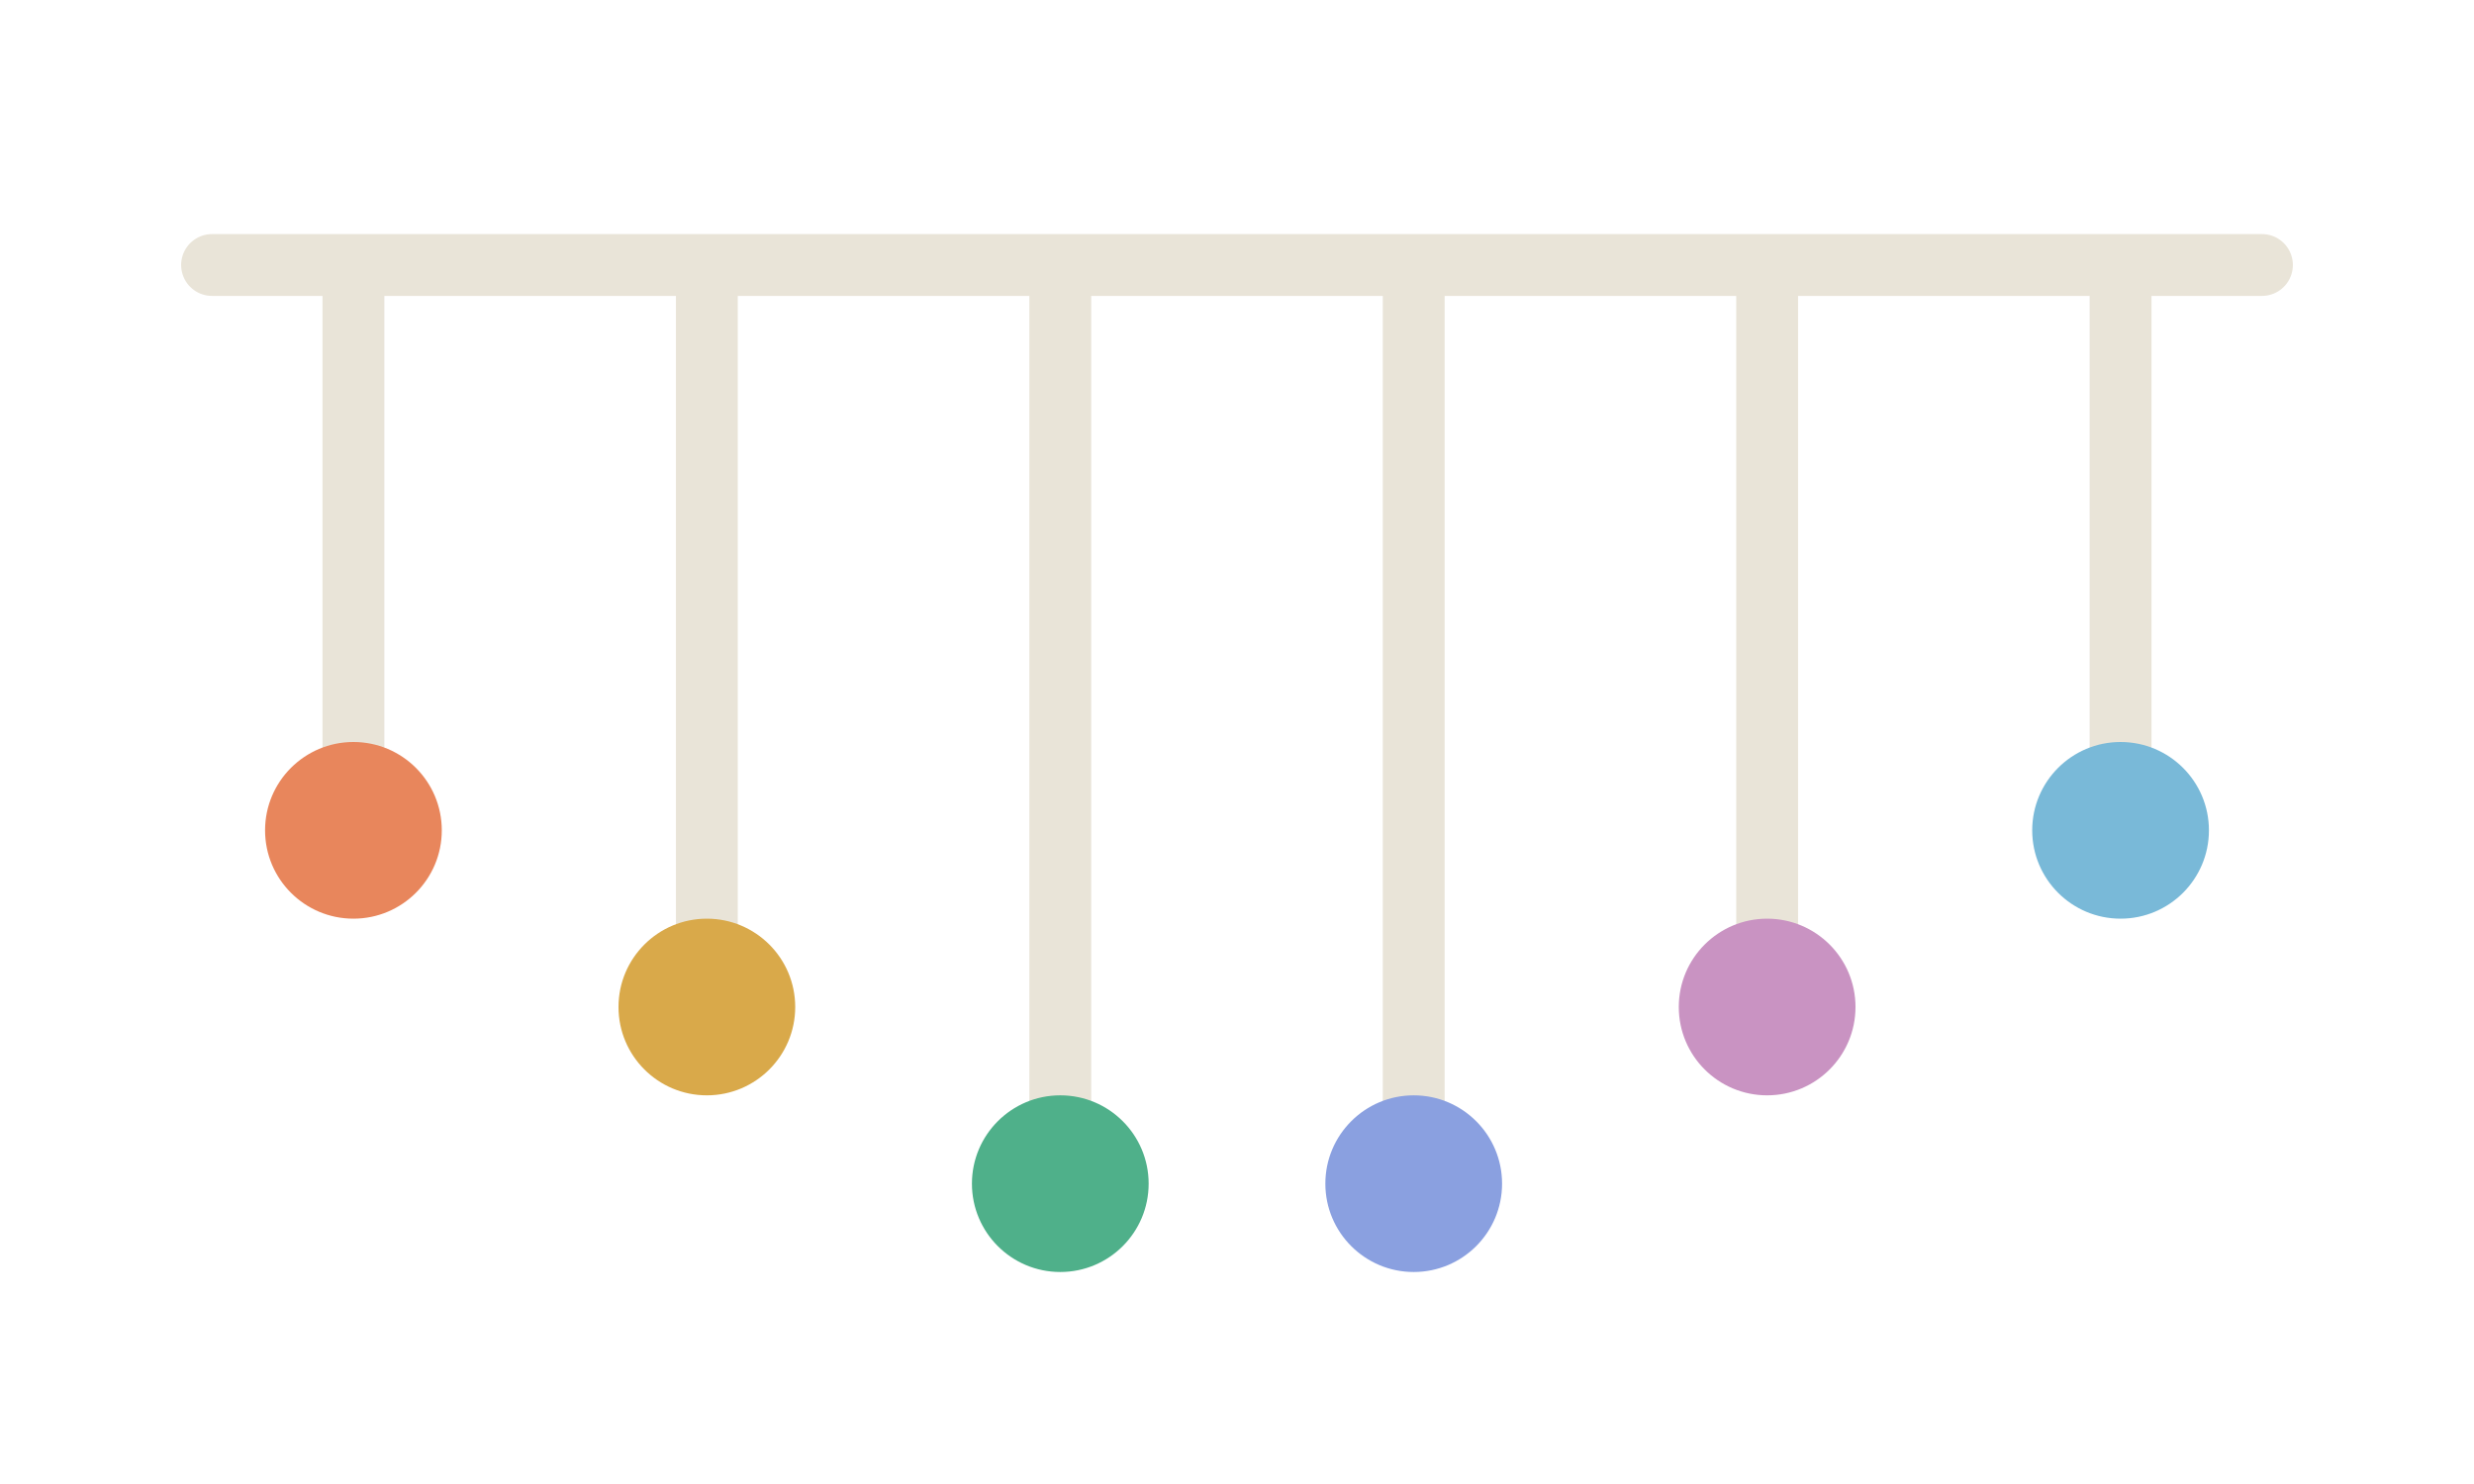
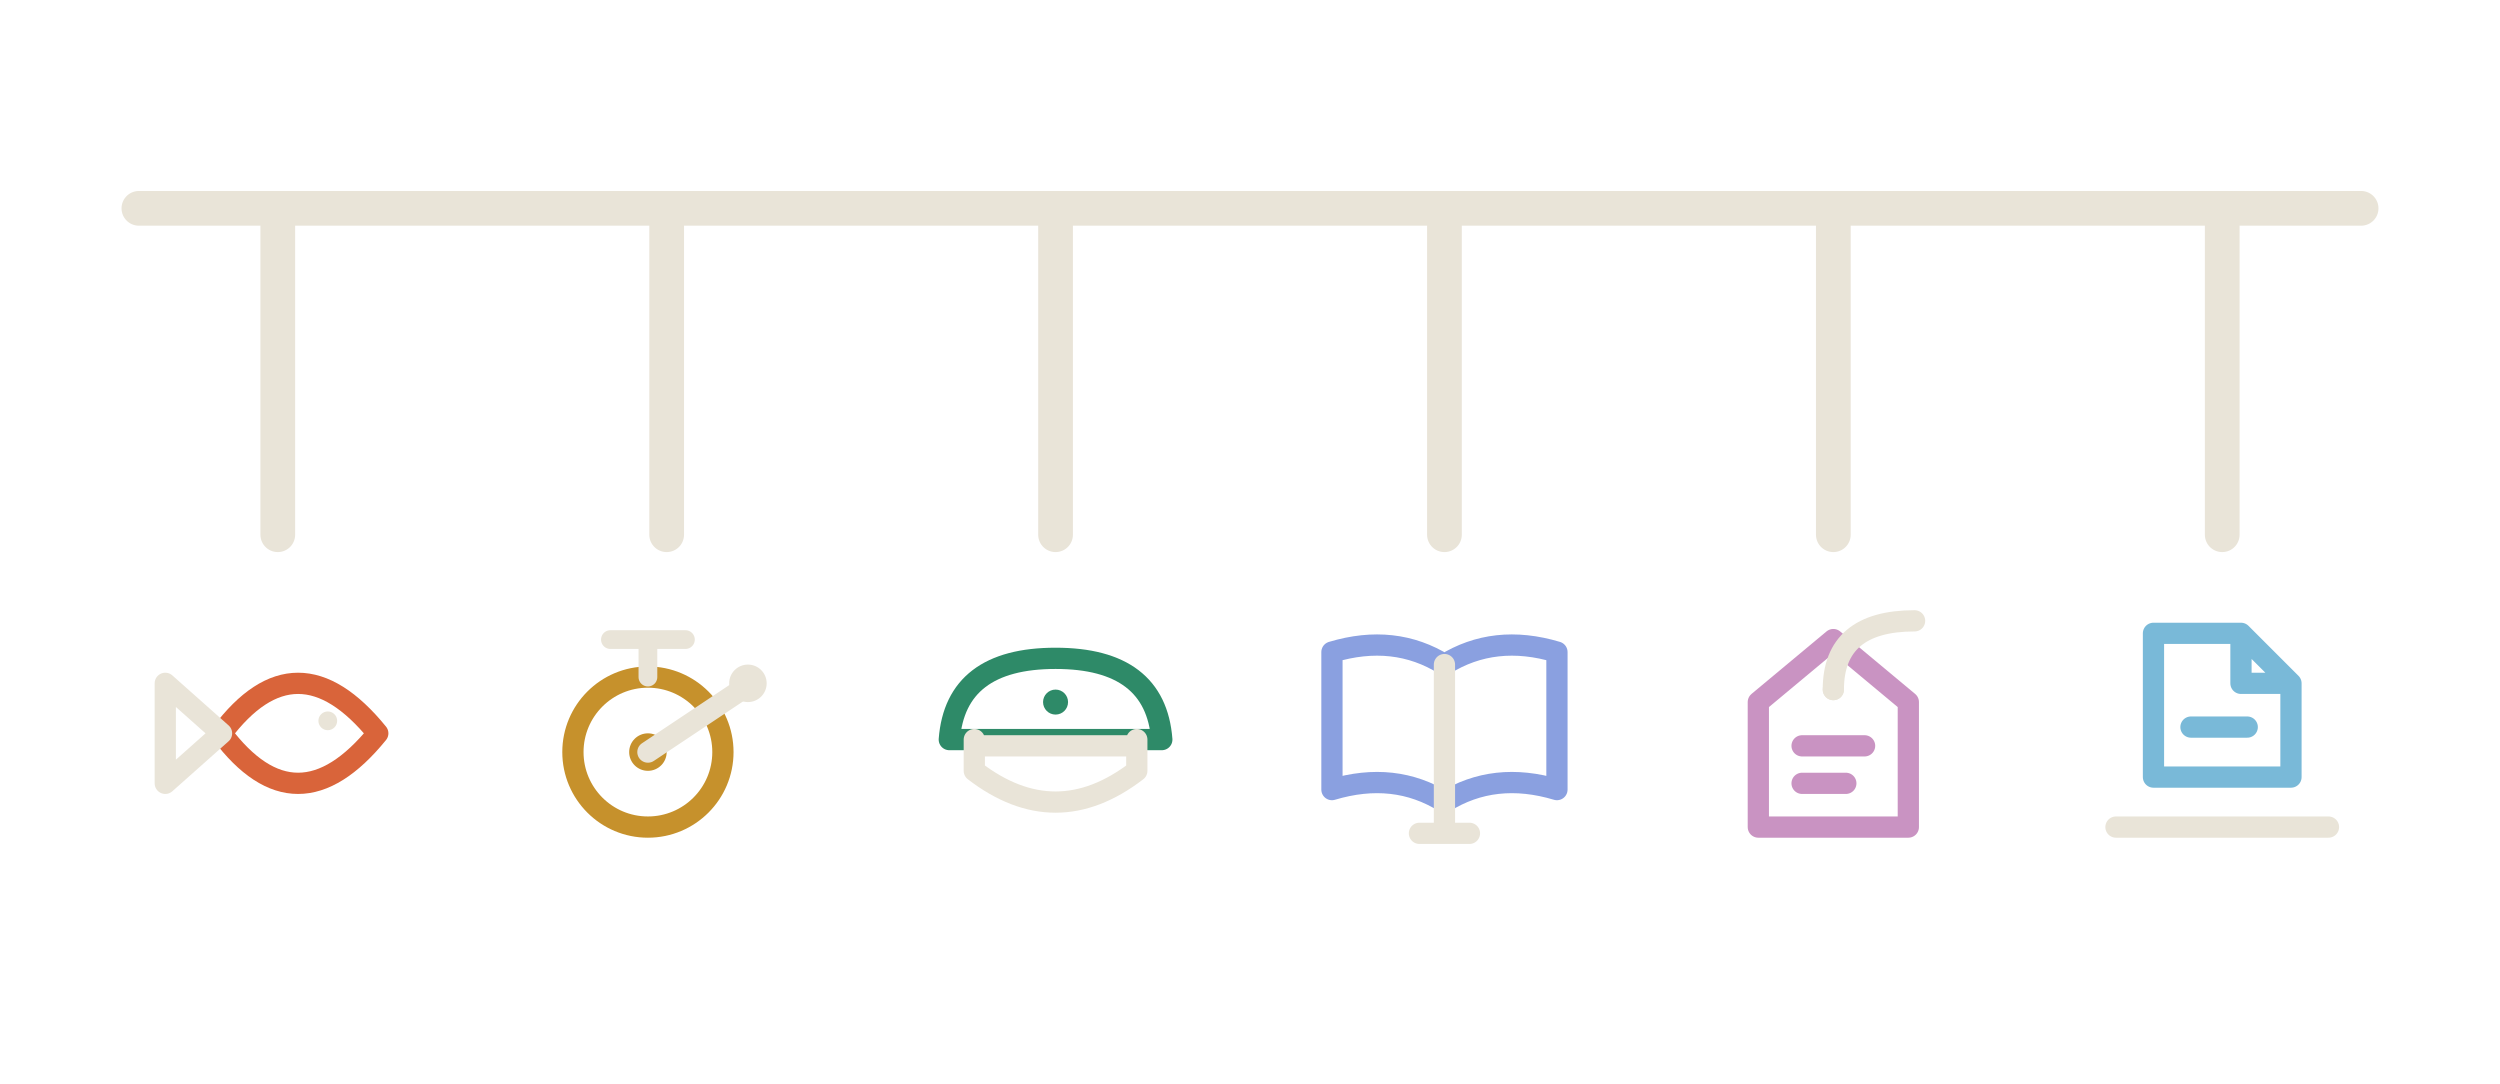
- <svg xmlns="http://www.w3.org/2000/svg" width="280" height="168" viewBox="0 0 280 168">
-   <path d="M24 30 H256 M40 30 V94 M80 30 V114 M120 30 V134 M160 30 V134 M200 30 V114 M240 30 V94" fill="none" stroke="#e9e4d8" stroke-width="7" stroke-linecap="round" />
-   <circle cx="40" cy="94" r="10" fill="#e8865c" />
-   <circle cx="80" cy="114" r="10" fill="#d9a94a" />
-   <circle cx="120" cy="134" r="10" fill="#4fb08a" />
-   <circle cx="160" cy="134" r="10" fill="#8aa0e0" />
-   <circle cx="200" cy="114" r="10" fill="#c993c2" />
-   <circle cx="240" cy="94" r="10" fill="#79b9d8" />
+ <svg xmlns="http://www.w3.org/2000/svg" width="360" height="156" viewBox="0 0 360 156">
+   <path d="M20 30 H340 M40 30 V77 M96 30 V77 M152 30 V77 M208 30 V77 M264 30 V77 M320 30 V77" fill="none" stroke="#e9e4d8" stroke-width="5" stroke-linecap="round" />
+   <g transform="translate(18.4 84) scale(.9)">
+     <path d="M15 24 Q27 8 40 24 Q27 40 15 24" fill="none" stroke="#d9643a" stroke-width="3.4" stroke-linecap="round" stroke-linejoin="round" />
+     <path d="M15 24 L6 16 L6 32 Z" fill="none" stroke="#e9e4d8" stroke-width="3.4" stroke-linecap="round" stroke-linejoin="round" />
+     <circle cx="32" cy="22" r="1.5" fill="#e9e4d8" />
+   </g>
+   <g transform="translate(74.4 84) scale(.9)">
+     <circle cx="21" cy="27" r="12" fill="none" stroke="#c6912c" stroke-width="3.4" />
+     <circle cx="21" cy="27" r="3" fill="#c6912c" />
+     <path d="M21 27 L36 17" fill="none" stroke="#e9e4d8" stroke-width="3.4" stroke-linecap="round" stroke-linejoin="round" />
+     <circle cx="37" cy="16" r="3" fill="#e9e4d8" />
+     <path d="M21 15 V9 M15 9 H27" fill="none" stroke="#e9e4d8" stroke-width="3" stroke-linecap="round" stroke-linejoin="round" />
+   </g>
+   <g transform="translate(130.4 84) scale(.9)">
+     <path d="M7 25 Q8 12 24 12 Q40 12 41 25 Z" fill="none" stroke="#2e8a68" stroke-width="3.4" stroke-linecap="round" stroke-linejoin="round" />
+     <path d="M11 25 V30 Q24 40 37 30 V25 M11 26 H37" fill="none" stroke="#e9e4d8" stroke-width="3.4" stroke-linecap="round" stroke-linejoin="round" />
+     <circle cx="24" cy="19" r="2" fill="#2e8a68" />
+   </g>
+   <g transform="translate(186.4 84) scale(.9)">
+     <path d="M24 13 Q16 8 6 11 V33 Q16 30 24 35 Q32 30 42 33 V11 Q32 8 24 13" fill="none" stroke="#8aa0e0" stroke-width="3.4" stroke-linecap="round" stroke-linejoin="round" />
+     <path d="M24 13 V40 M20 40 H28" fill="none" stroke="#e9e4d8" stroke-width="3.4" stroke-linecap="round" stroke-linejoin="round" />
+   </g>
+   <g transform="translate(242.4 84) scale(.9)">
+     <path d="M12 19 L24 9 L36 19 V39 H12 Z" fill="none" stroke="#c993c2" stroke-width="3.4" stroke-linecap="round" stroke-linejoin="round" />
+     <path d="M19 26 H29 M19 32 H26" fill="none" stroke="#c993c2" stroke-width="3.4" stroke-linecap="round" stroke-linejoin="round" />
+     <path d="M24 17 Q24 6 37 6" fill="none" stroke="#e9e4d8" stroke-width="3.4" stroke-linecap="round" stroke-linejoin="round" />
+     <circle cx="24" cy="17" r="1.7" fill="#e9e4d8" />
+   </g>
+   <g transform="translate(298.4 84) scale(.9)">
+     <path d="M13 31 V8 H27 L35 16 V31 Z M27 8 V16 H35 M19 23 H28" fill="none" stroke="#79b9d8" stroke-width="3.4" stroke-linecap="round" stroke-linejoin="round" />
+     <path d="M7 39 H41" fill="none" stroke="#e9e4d8" stroke-width="3.4" stroke-linecap="round" stroke-linejoin="round" />
+   </g>
</svg>
